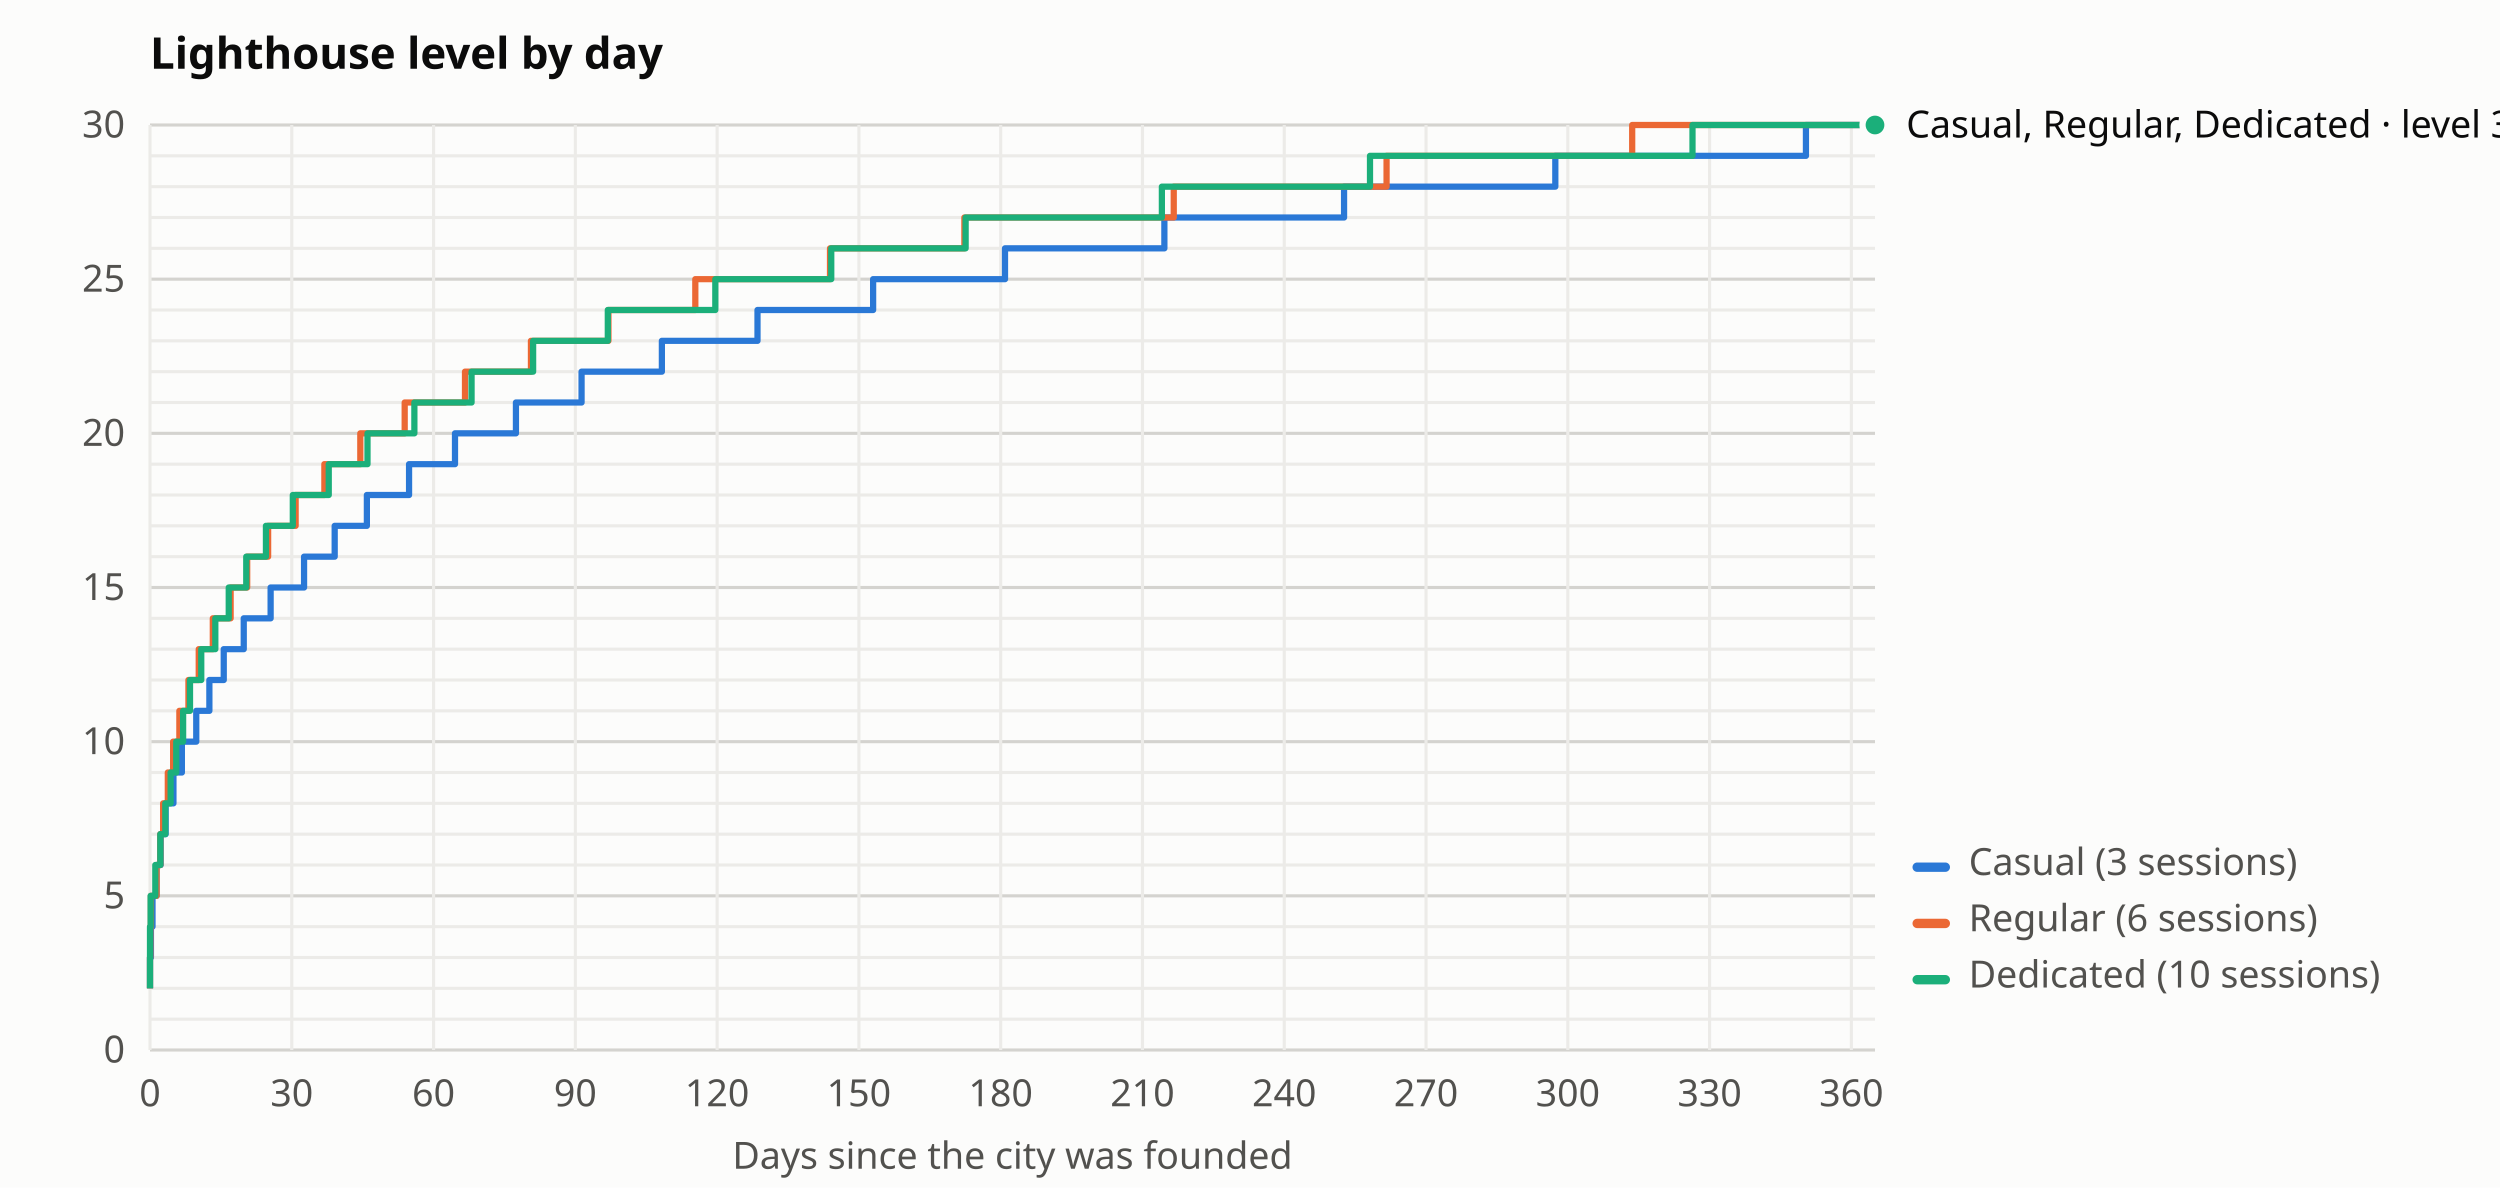
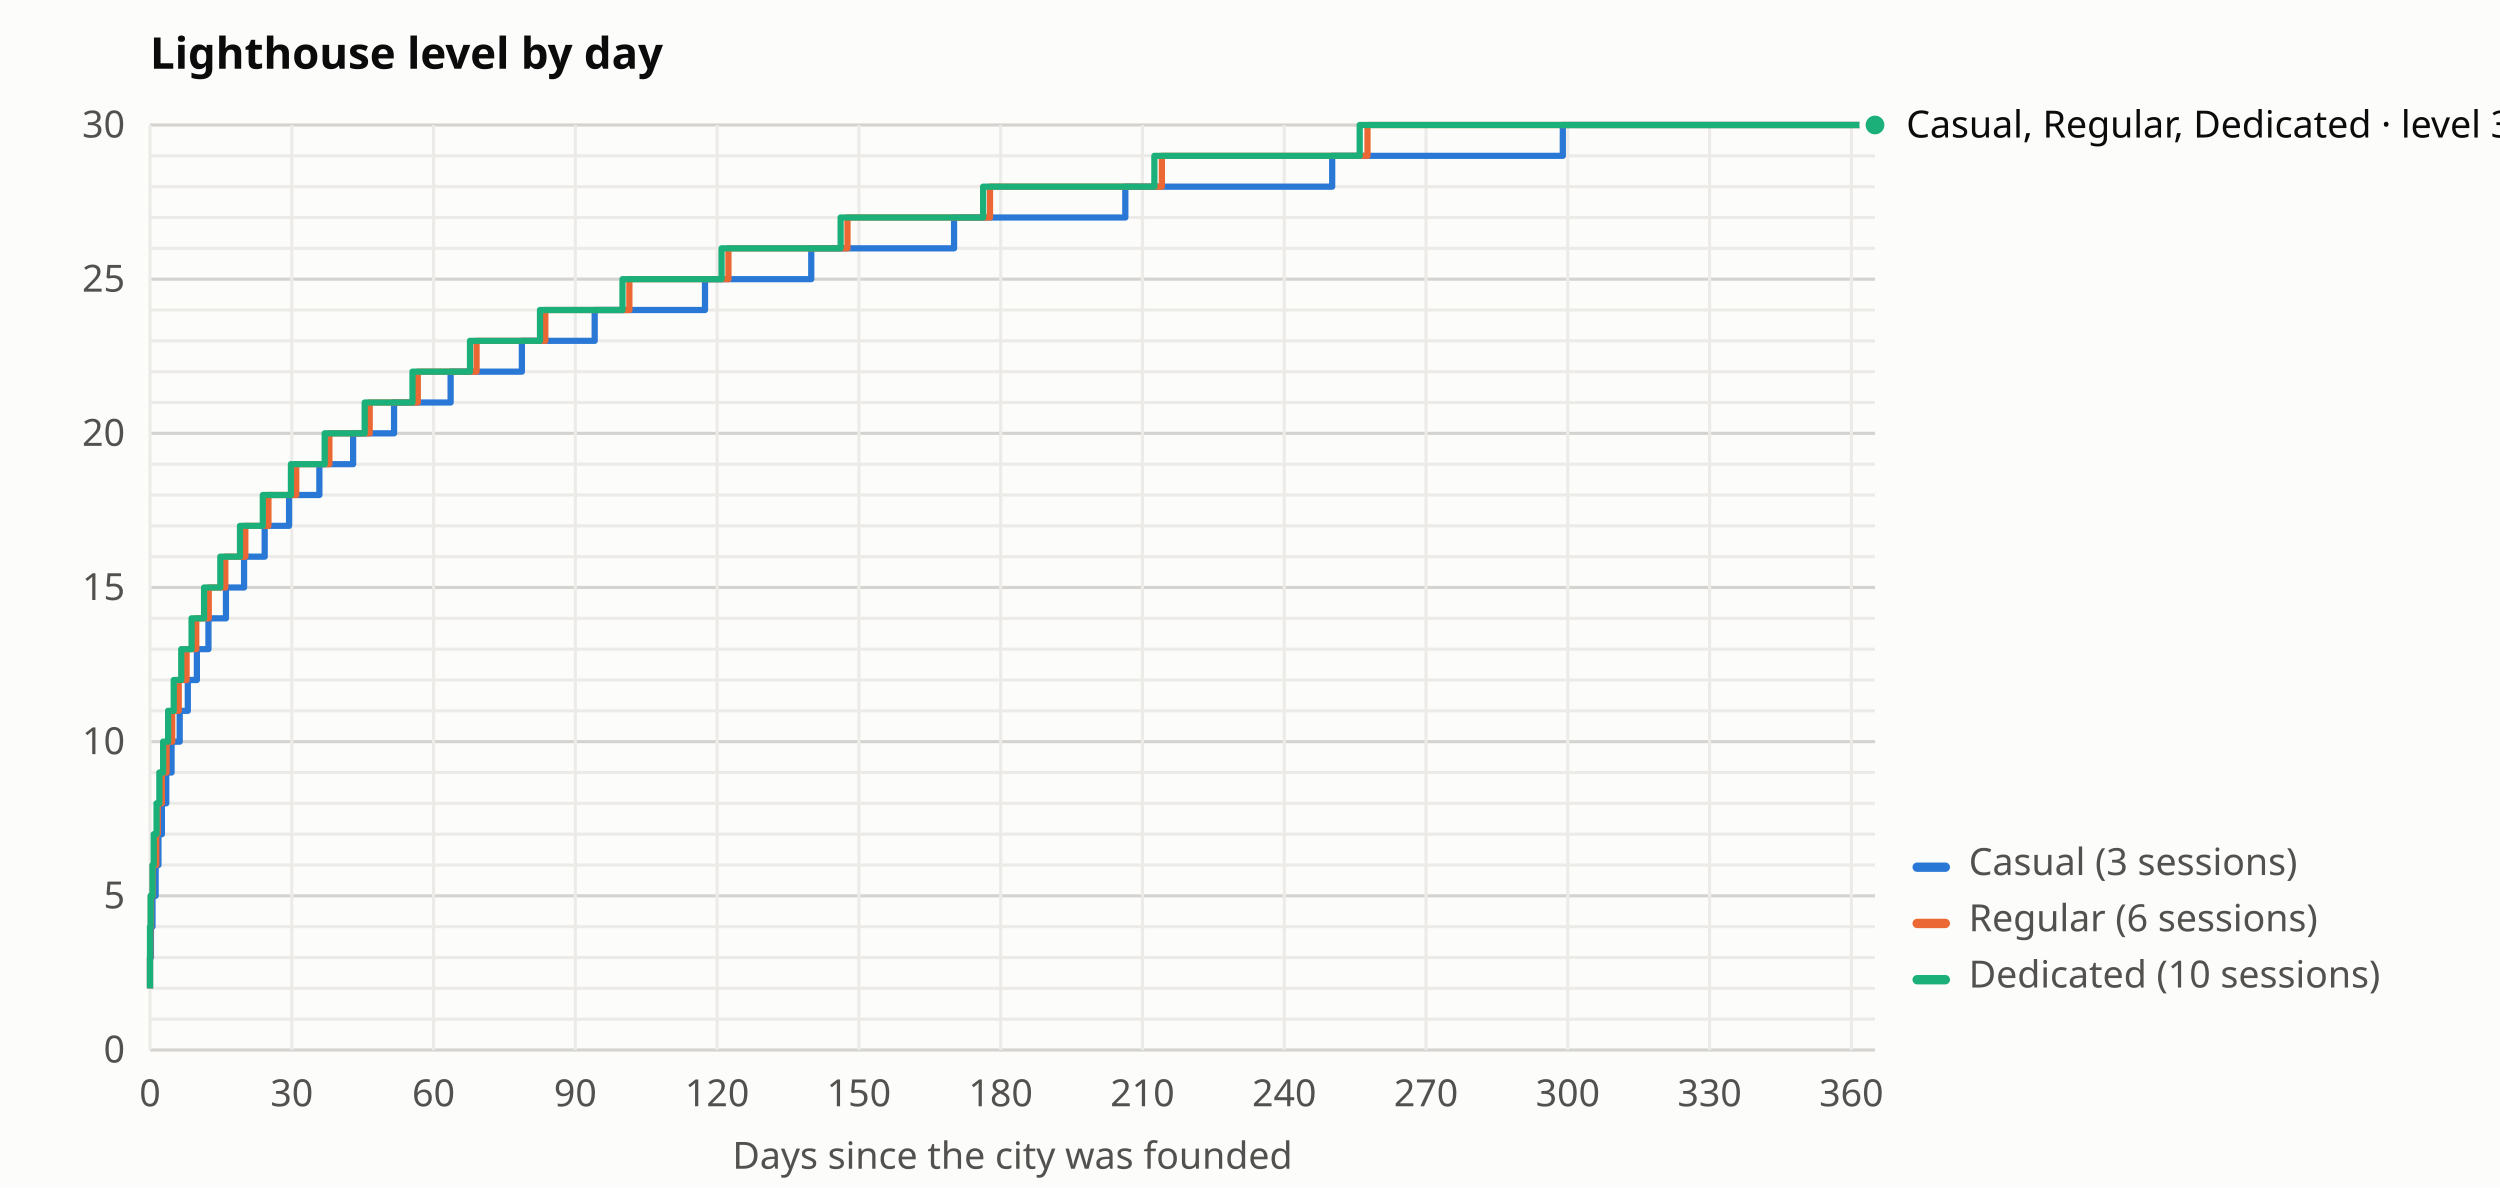
<svg xmlns="http://www.w3.org/2000/svg" viewBox="0 0 800 380" width="800" height="380" font-family="system-ui, sans-serif" font-size="12" role="img" aria-labelledby="t">
  <rect width="800" height="380" fill="#fcfcfb" />
  <text x="48" y="22" font-size="14" font-weight="600" fill="#0b0b0b">Lighthouse level by day</text>
  <line x1="48" x2="600" y1="336" y2="336" stroke="#d4d3cf" stroke-width="1" />
  <text x="40" y="340" text-anchor="end" fill="#52514e">0</text>
  <line x1="48" x2="600" y1="326.133" y2="326.133" stroke="#ecebe8" stroke-width="1" />
  <line x1="48" x2="600" y1="316.267" y2="316.267" stroke="#ecebe8" stroke-width="1" />
  <line x1="48" x2="600" y1="306.4" y2="306.4" stroke="#ecebe8" stroke-width="1" />
  <line x1="48" x2="600" y1="296.533" y2="296.533" stroke="#ecebe8" stroke-width="1" />
  <line x1="48" x2="600" y1="286.667" y2="286.667" stroke="#d4d3cf" stroke-width="1" />
  <text x="40" y="290.667" text-anchor="end" fill="#52514e">5</text>
  <line x1="48" x2="600" y1="276.8" y2="276.8" stroke="#ecebe8" stroke-width="1" />
  <line x1="48" x2="600" y1="266.933" y2="266.933" stroke="#ecebe8" stroke-width="1" />
  <line x1="48" x2="600" y1="257.067" y2="257.067" stroke="#ecebe8" stroke-width="1" />
  <line x1="48" x2="600" y1="247.2" y2="247.2" stroke="#ecebe8" stroke-width="1" />
  <line x1="48" x2="600" y1="237.333" y2="237.333" stroke="#d4d3cf" stroke-width="1" />
  <text x="40" y="241.333" text-anchor="end" fill="#52514e">10</text>
  <line x1="48" x2="600" y1="227.467" y2="227.467" stroke="#ecebe8" stroke-width="1" />
  <line x1="48" x2="600" y1="217.6" y2="217.6" stroke="#ecebe8" stroke-width="1" />
  <line x1="48" x2="600" y1="207.733" y2="207.733" stroke="#ecebe8" stroke-width="1" />
  <line x1="48" x2="600" y1="197.867" y2="197.867" stroke="#ecebe8" stroke-width="1" />
  <line x1="48" x2="600" y1="188" y2="188" stroke="#d4d3cf" stroke-width="1" />
  <text x="40" y="192" text-anchor="end" fill="#52514e">15</text>
  <line x1="48" x2="600" y1="178.133" y2="178.133" stroke="#ecebe8" stroke-width="1" />
  <line x1="48" x2="600" y1="168.267" y2="168.267" stroke="#ecebe8" stroke-width="1" />
  <line x1="48" x2="600" y1="158.4" y2="158.4" stroke="#ecebe8" stroke-width="1" />
  <line x1="48" x2="600" y1="148.533" y2="148.533" stroke="#ecebe8" stroke-width="1" />
  <line x1="48" x2="600" y1="138.667" y2="138.667" stroke="#d4d3cf" stroke-width="1" />
  <text x="40" y="142.667" text-anchor="end" fill="#52514e">20</text>
  <line x1="48" x2="600" y1="128.8" y2="128.8" stroke="#ecebe8" stroke-width="1" />
  <line x1="48" x2="600" y1="118.933" y2="118.933" stroke="#ecebe8" stroke-width="1" />
  <line x1="48" x2="600" y1="109.067" y2="109.067" stroke="#ecebe8" stroke-width="1" />
  <line x1="48" x2="600" y1="99.2" y2="99.2" stroke="#ecebe8" stroke-width="1" />
  <line x1="48" x2="600" y1="89.333" y2="89.333" stroke="#d4d3cf" stroke-width="1" />
  <text x="40" y="93.333" text-anchor="end" fill="#52514e">25</text>
  <line x1="48" x2="600" y1="79.467" y2="79.467" stroke="#ecebe8" stroke-width="1" />
  <line x1="48" x2="600" y1="69.6" y2="69.6" stroke="#ecebe8" stroke-width="1" />
  <line x1="48" x2="600" y1="59.733" y2="59.733" stroke="#ecebe8" stroke-width="1" />
  <line x1="48" x2="600" y1="49.867" y2="49.867" stroke="#ecebe8" stroke-width="1" />
  <line x1="48" x2="600" y1="40" y2="40" stroke="#d4d3cf" stroke-width="1" />
  <text x="40" y="44" text-anchor="end" fill="#52514e">30</text>
  <line x1="48" x2="48" y1="40" y2="336" stroke="#ecebe8" stroke-width="1" />
  <text x="48" y="354" text-anchor="middle" fill="#52514e">0</text>
  <line x1="93.37" x2="93.37" y1="40" y2="336" stroke="#ecebe8" stroke-width="1" />
  <text x="93.37" y="354" text-anchor="middle" fill="#52514e">30</text>
  <line x1="138.74" x2="138.74" y1="40" y2="336" stroke="#ecebe8" stroke-width="1" />
  <text x="138.74" y="354" text-anchor="middle" fill="#52514e">60</text>
  <line x1="184.11" x2="184.11" y1="40" y2="336" stroke="#ecebe8" stroke-width="1" />
  <text x="184.11" y="354" text-anchor="middle" fill="#52514e">90</text>
  <line x1="229.479" x2="229.479" y1="40" y2="336" stroke="#ecebe8" stroke-width="1" />
  <text x="229.479" y="354" text-anchor="middle" fill="#52514e">120</text>
  <line x1="274.849" x2="274.849" y1="40" y2="336" stroke="#ecebe8" stroke-width="1" />
  <text x="274.849" y="354" text-anchor="middle" fill="#52514e">150</text>
  <line x1="320.219" x2="320.219" y1="40" y2="336" stroke="#ecebe8" stroke-width="1" />
  <text x="320.219" y="354" text-anchor="middle" fill="#52514e">180</text>
  <line x1="365.589" x2="365.589" y1="40" y2="336" stroke="#ecebe8" stroke-width="1" />
  <text x="365.589" y="354" text-anchor="middle" fill="#52514e">210</text>
  <line x1="410.959" x2="410.959" y1="40" y2="336" stroke="#ecebe8" stroke-width="1" />
  <text x="410.959" y="354" text-anchor="middle" fill="#52514e">240</text>
  <line x1="456.329" x2="456.329" y1="40" y2="336" stroke="#ecebe8" stroke-width="1" />
  <text x="456.329" y="354" text-anchor="middle" fill="#52514e">270</text>
  <line x1="501.699" x2="501.699" y1="40" y2="336" stroke="#ecebe8" stroke-width="1" />
  <text x="501.699" y="354" text-anchor="middle" fill="#52514e">300</text>
  <line x1="547.068" x2="547.068" y1="40" y2="336" stroke="#ecebe8" stroke-width="1" />
  <text x="547.068" y="354" text-anchor="middle" fill="#52514e">330</text>
  <line x1="592.438" x2="592.438" y1="40" y2="336" stroke="#ecebe8" stroke-width="1" />
  <text x="592.438" y="354" text-anchor="middle" fill="#52514e">360</text>
  <text x="324" y="374" text-anchor="middle" fill="#52514e">Days since the city was founded</text>
-   <polyline points="48,316.267 48.0,316.267 48.0,306.4 48.3,306.4 48.3,296.533 48.8,296.533 48.8,286.667 50.1,286.667 50.1,276.8 51.4,276.8 51.4,266.933 53.0,266.933 53.0,257.067 55.5,257.067 55.5,247.2 58.2,247.2 58.2,237.333 62.8,237.333 62.8,227.467 67.0,227.467 67.0,217.6 71.6,217.6 71.6,207.733 78.0,207.733 78.0,197.867 86.6,197.867 86.6,188 97.3,188 97.3,178.133 107.1,178.133 107.1,168.267 117.4,168.267 117.4,158.4 130.9,158.4 130.9,148.533 145.6,148.533 145.6,138.667 165.1,138.667 165.1,128.8 186.1,128.8 186.1,118.933 211.8,118.933 211.8,109.067 242.4,109.067 242.4,99.2 279.4,99.2 279.4,89.333 321.6,89.333 321.6,79.467 372.6,79.467 372.6,69.6 430.1,69.6 430.1,59.733 497.7,59.733 497.7,49.867 577.9,49.867 577.9,40 600,40" fill="none" stroke="#2a78d6" stroke-width="2" stroke-linejoin="round" />
+   <polyline points="48,316.267 48.0,316.267 48.0,306.4 48.3,306.4 48.3,296.533 48.8,296.533 48.8,286.667 49.8,286.667 49.8,276.8 50.7,276.8 50.7,266.933 51.8,266.933 51.8,257.067 53.2,257.067 53.2,247.2 54.9,247.2 54.9,237.333 57.5,237.333 57.5,227.467 60.1,227.467 60.1,217.6 63.0,217.6 63.0,207.733 66.7,207.733 66.7,197.867 72.3,197.867 72.3,188 78.1,188 78.1,178.133 84.7,178.133 84.7,168.267 92.5,168.267 92.5,158.4 102.2,158.4 102.2,148.533 113.0,148.533 113.0,138.667 126.1,138.667 126.1,128.8 144.2,128.8 144.2,118.933 167.0,118.933 167.0,109.067 190.3,109.067 190.3,99.2 225.6,99.2 225.6,89.333 259.6,89.333 259.6,79.467 305.3,79.467 305.3,69.6 360.1,69.6 360.1,59.733 426.3,59.733 426.3,49.867 500.1,49.867 500.1,40 600,40" fill="none" stroke="#2a78d6" stroke-width="2" stroke-linejoin="round" />
  <circle cx="600" cy="40" r="4" fill="#2a78d6" stroke="#fcfcfb" stroke-width="2" />
  <rect x="612" y="276" width="12" height="3" rx="1.5" fill="#2a78d6" />
  <text x="630" y="280" fill="#52514e">Casual (3 sessions)</text>
-   <polyline points="48,316.267 48.0,316.267 48.0,306.4 48.1,306.4 48.1,296.533 48.3,296.533 48.3,286.667 50.1,286.667 50.1,276.8 51.3,276.8 51.3,266.933 52.2,266.933 52.2,257.067 53.7,257.067 53.7,247.2 55.4,247.2 55.4,237.333 57.4,237.333 57.4,227.467 60.3,227.467 60.3,217.6 63.6,217.6 63.6,207.733 68.1,207.733 68.1,197.867 73.8,197.867 73.8,188 79.1,188 79.1,178.133 85.8,178.133 85.8,168.267 94.6,168.267 94.6,158.4 103.8,158.4 103.8,148.533 115.3,148.533 115.3,138.667 129.5,138.667 129.5,128.8 148.8,128.8 148.8,118.933 169.9,118.933 169.9,109.067 194.7,109.067 194.7,99.2 222.5,99.2 222.5,89.333 265.6,89.333 265.6,79.467 308.6,79.467 308.6,69.6 375.6,69.6 375.6,59.733 443.7,59.733 443.7,49.867 522.3,49.867 522.3,40 600,40" fill="none" stroke="#eb6834" stroke-width="2" stroke-linejoin="round" />
+   <polyline points="48,316.267 48.0,316.267 48.0,306.4 48.1,306.4 48.1,296.533 48.3,296.533 48.3,286.667 48.9,286.667 48.9,276.8 50.0,276.8 50.0,266.933 50.5,266.933 50.5,257.067 51.8,257.067 51.8,247.2 53.3,247.2 53.3,237.333 55.1,237.333 55.1,227.467 57.2,227.467 57.2,217.6 59.7,217.6 59.7,207.733 62.8,207.733 62.8,197.867 66.8,197.867 66.8,188 72.1,188 72.1,178.133 78.5,178.133 78.5,168.267 85.9,168.267 85.9,158.4 94.8,158.4 94.8,148.533 105.4,148.533 105.4,138.667 118.3,138.667 118.3,128.8 133.7,128.8 133.7,118.933 152.5,118.933 152.5,109.067 174.5,109.067 174.5,99.2 201.4,99.2 201.4,89.333 233.1,89.333 233.1,79.467 271.2,79.467 271.2,69.6 316.8,69.6 316.8,59.733 371.8,59.733 371.8,49.867 437.6,49.867 437.6,40 600,40" fill="none" stroke="#eb6834" stroke-width="2" stroke-linejoin="round" />
  <circle cx="600" cy="40" r="4" fill="#eb6834" stroke="#fcfcfb" stroke-width="2" />
  <rect x="612" y="294" width="12" height="3" rx="1.5" fill="#eb6834" />
  <text x="630" y="298" fill="#52514e">Regular (6 sessions)</text>
-   <polyline points="48,316.267 48.0,316.267 48.0,306.4 48.0,306.4 48.0,296.533 48.2,296.533 48.2,286.667 49.7,286.667 49.7,276.8 51.3,276.8 51.3,266.933 52.9,266.933 52.9,257.067 54.6,257.067 54.6,247.2 56.4,247.2 56.4,237.333 58.6,237.333 58.6,227.467 60.8,227.467 60.8,217.6 64.4,217.6 64.4,207.733 68.9,207.733 68.9,197.867 73.2,197.867 73.2,188 78.8,188 78.8,178.133 85.1,178.133 85.1,168.267 93.7,168.267 93.7,158.4 105.2,158.4 105.2,148.533 117.6,148.533 117.6,138.667 132.6,138.667 132.6,128.8 150.9,128.8 150.9,118.933 170.6,118.933 170.6,109.067 194.5,109.067 194.5,99.2 228.9,99.2 228.9,89.333 266.0,89.333 266.0,79.467 309.0,79.467 309.0,69.6 371.8,69.6 371.8,59.733 438.4,59.733 438.4,49.867 541.6,49.867 541.6,40 600,40" fill="none" stroke="#1baf7a" stroke-width="2" stroke-linejoin="round" />
+   <polyline points="48,316.267 48.0,316.267 48.0,306.4 48.0,306.4 48.0,296.533 48.2,296.533 48.2,286.667 48.8,286.667 48.8,276.8 49.2,276.8 49.2,266.933 50.1,266.933 50.1,257.067 51.0,257.067 51.0,247.2 52.2,247.2 52.2,237.333 53.8,237.333 53.8,227.467 55.6,227.467 55.6,217.6 58.0,217.6 58.0,207.733 61.3,207.733 61.3,197.867 65.3,197.867 65.3,188 70.5,188 70.5,178.133 76.8,178.133 76.8,168.267 84.1,168.267 84.1,158.4 93.1,158.4 93.1,148.533 103.9,148.533 103.9,138.667 116.7,138.667 116.7,128.8 132.0,128.8 132.0,118.933 150.4,118.933 150.4,109.067 172.8,109.067 172.8,99.2 199.2,99.2 199.2,89.333 230.9,89.333 230.9,79.467 269.0,79.467 269.0,69.6 314.6,69.6 314.6,59.733 369.4,59.733 369.4,49.867 435.1,49.867 435.1,40 600,40" fill="none" stroke="#1baf7a" stroke-width="2" stroke-linejoin="round" />
  <circle cx="600" cy="40" r="4" fill="#1baf7a" stroke="#fcfcfb" stroke-width="2" />
  <rect x="612" y="312" width="12" height="3" rx="1.5" fill="#1baf7a" />
  <text x="630" y="316" fill="#52514e">Dedicated (10 sessions)</text>
  <text x="610" y="44" fill="#0b0b0b">Casual, Regular, Dedicated · level 30</text>
</svg>
